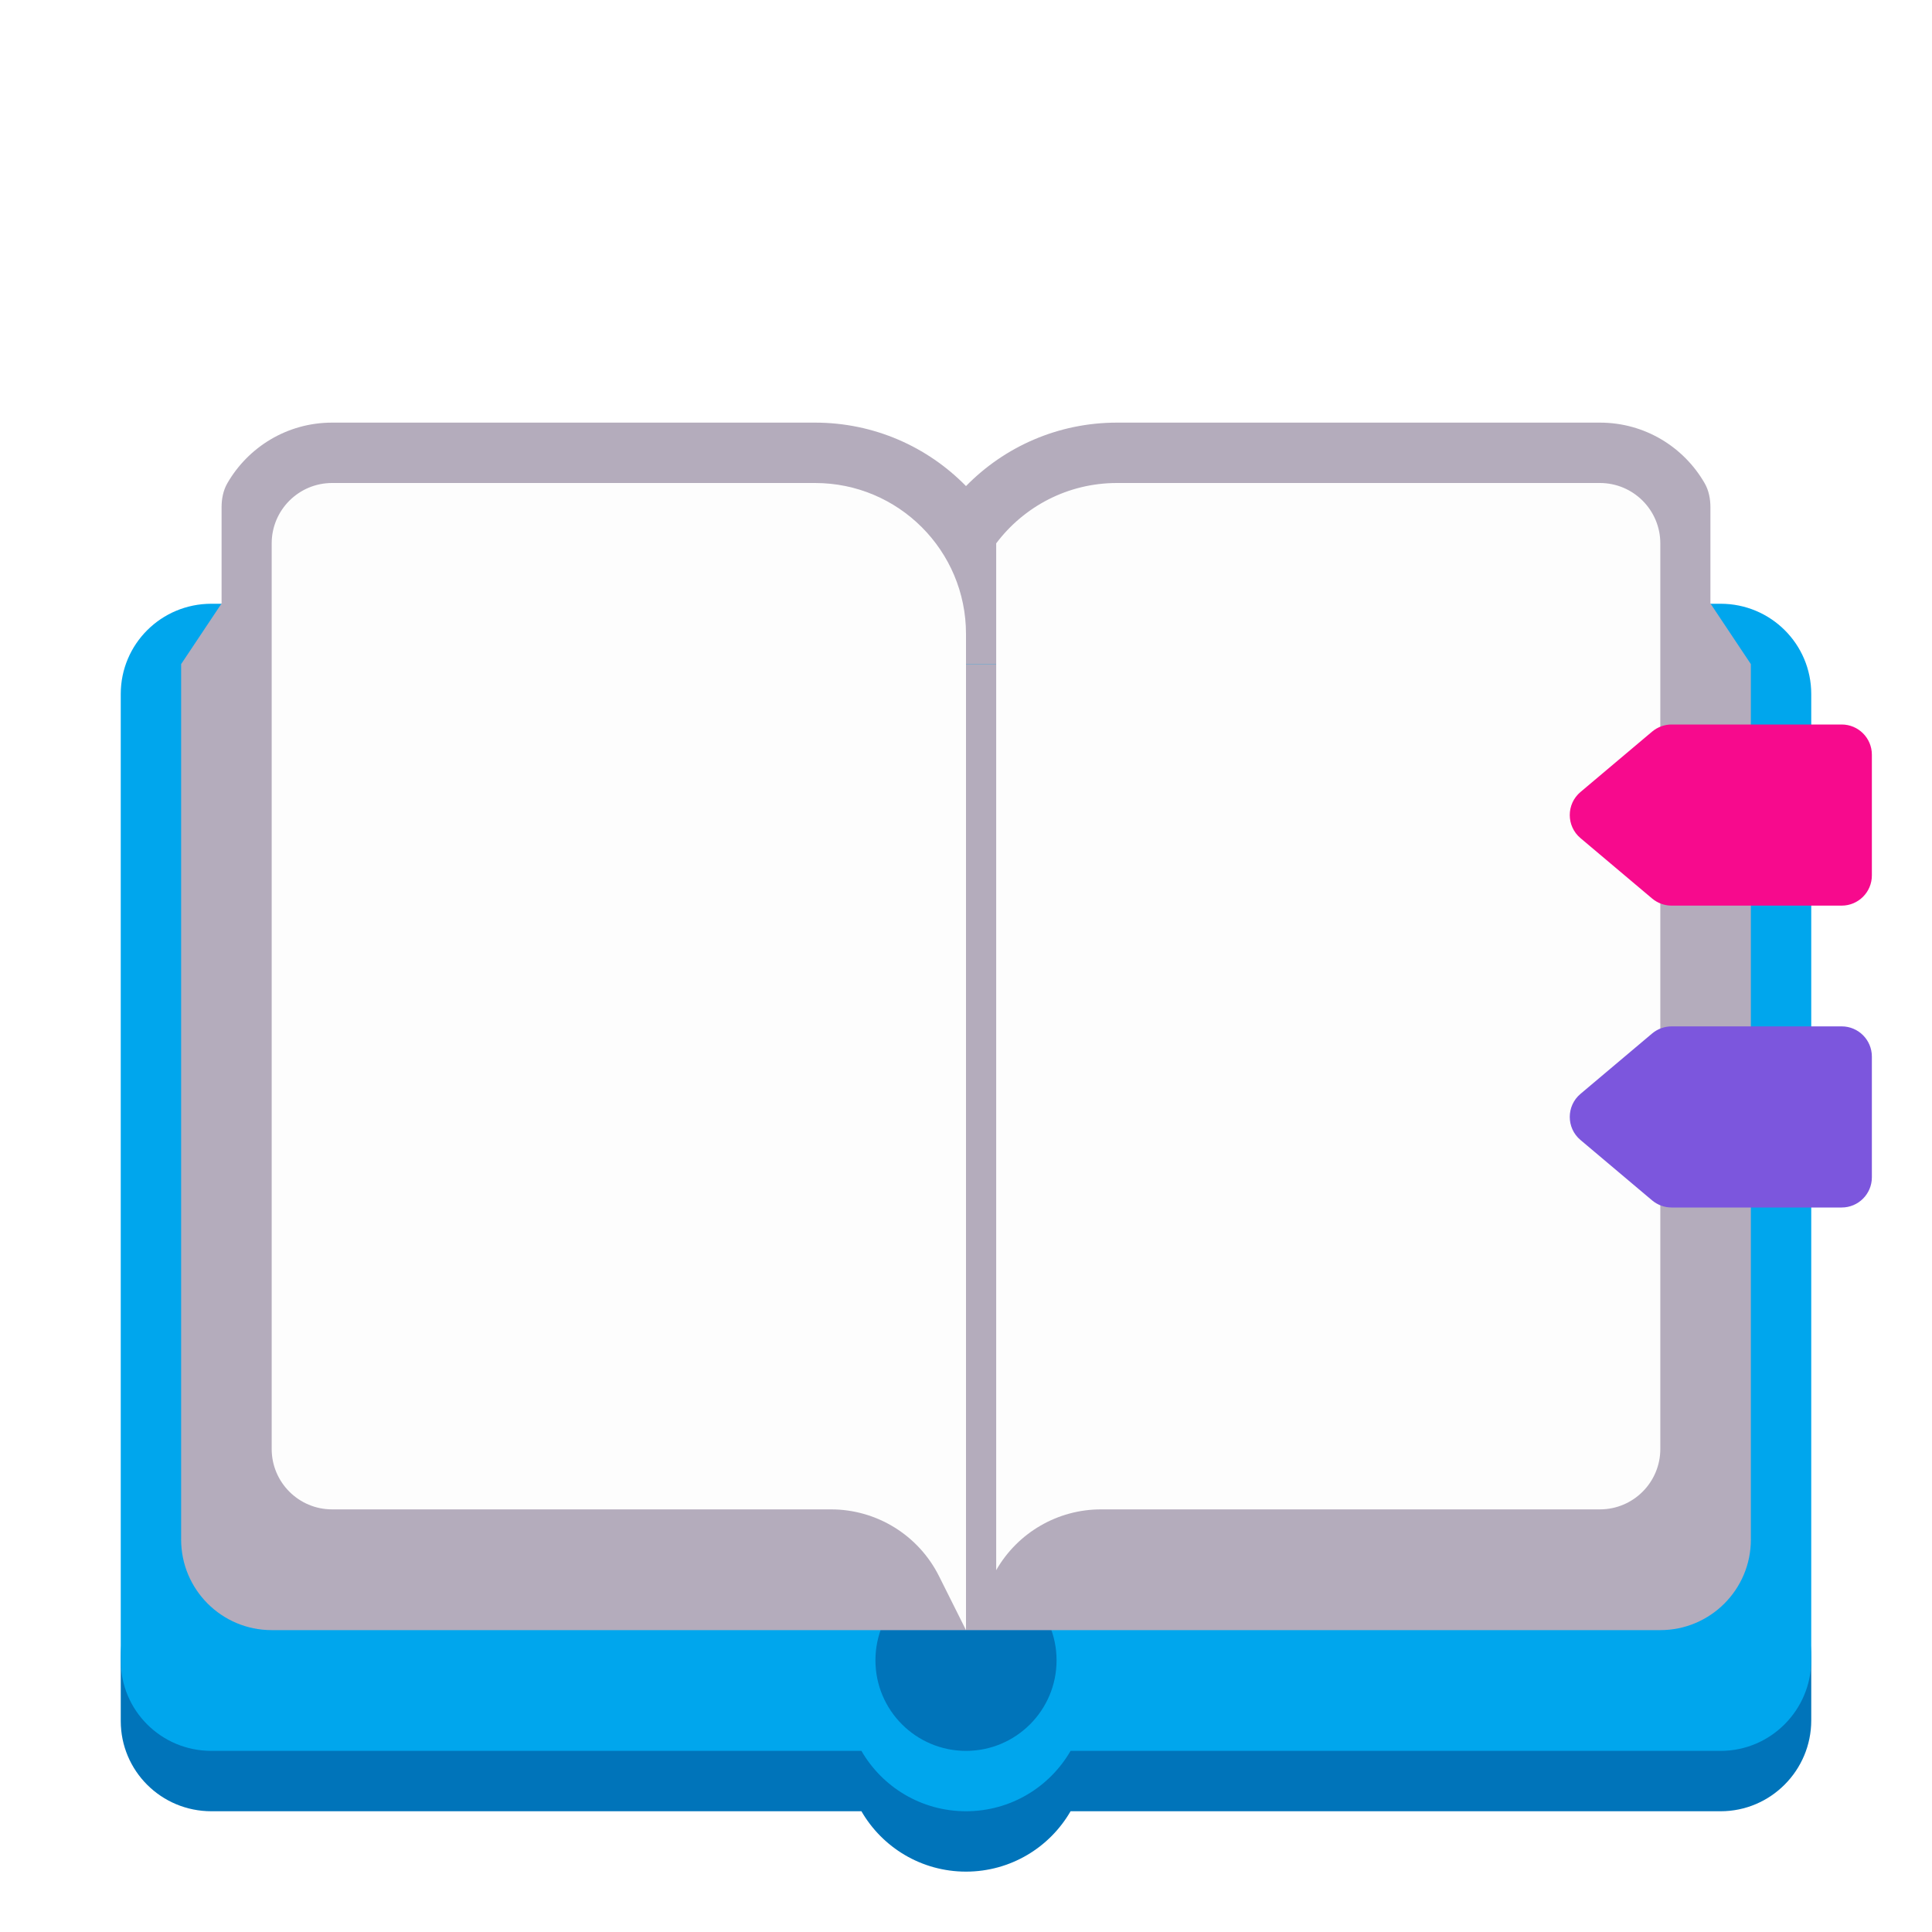
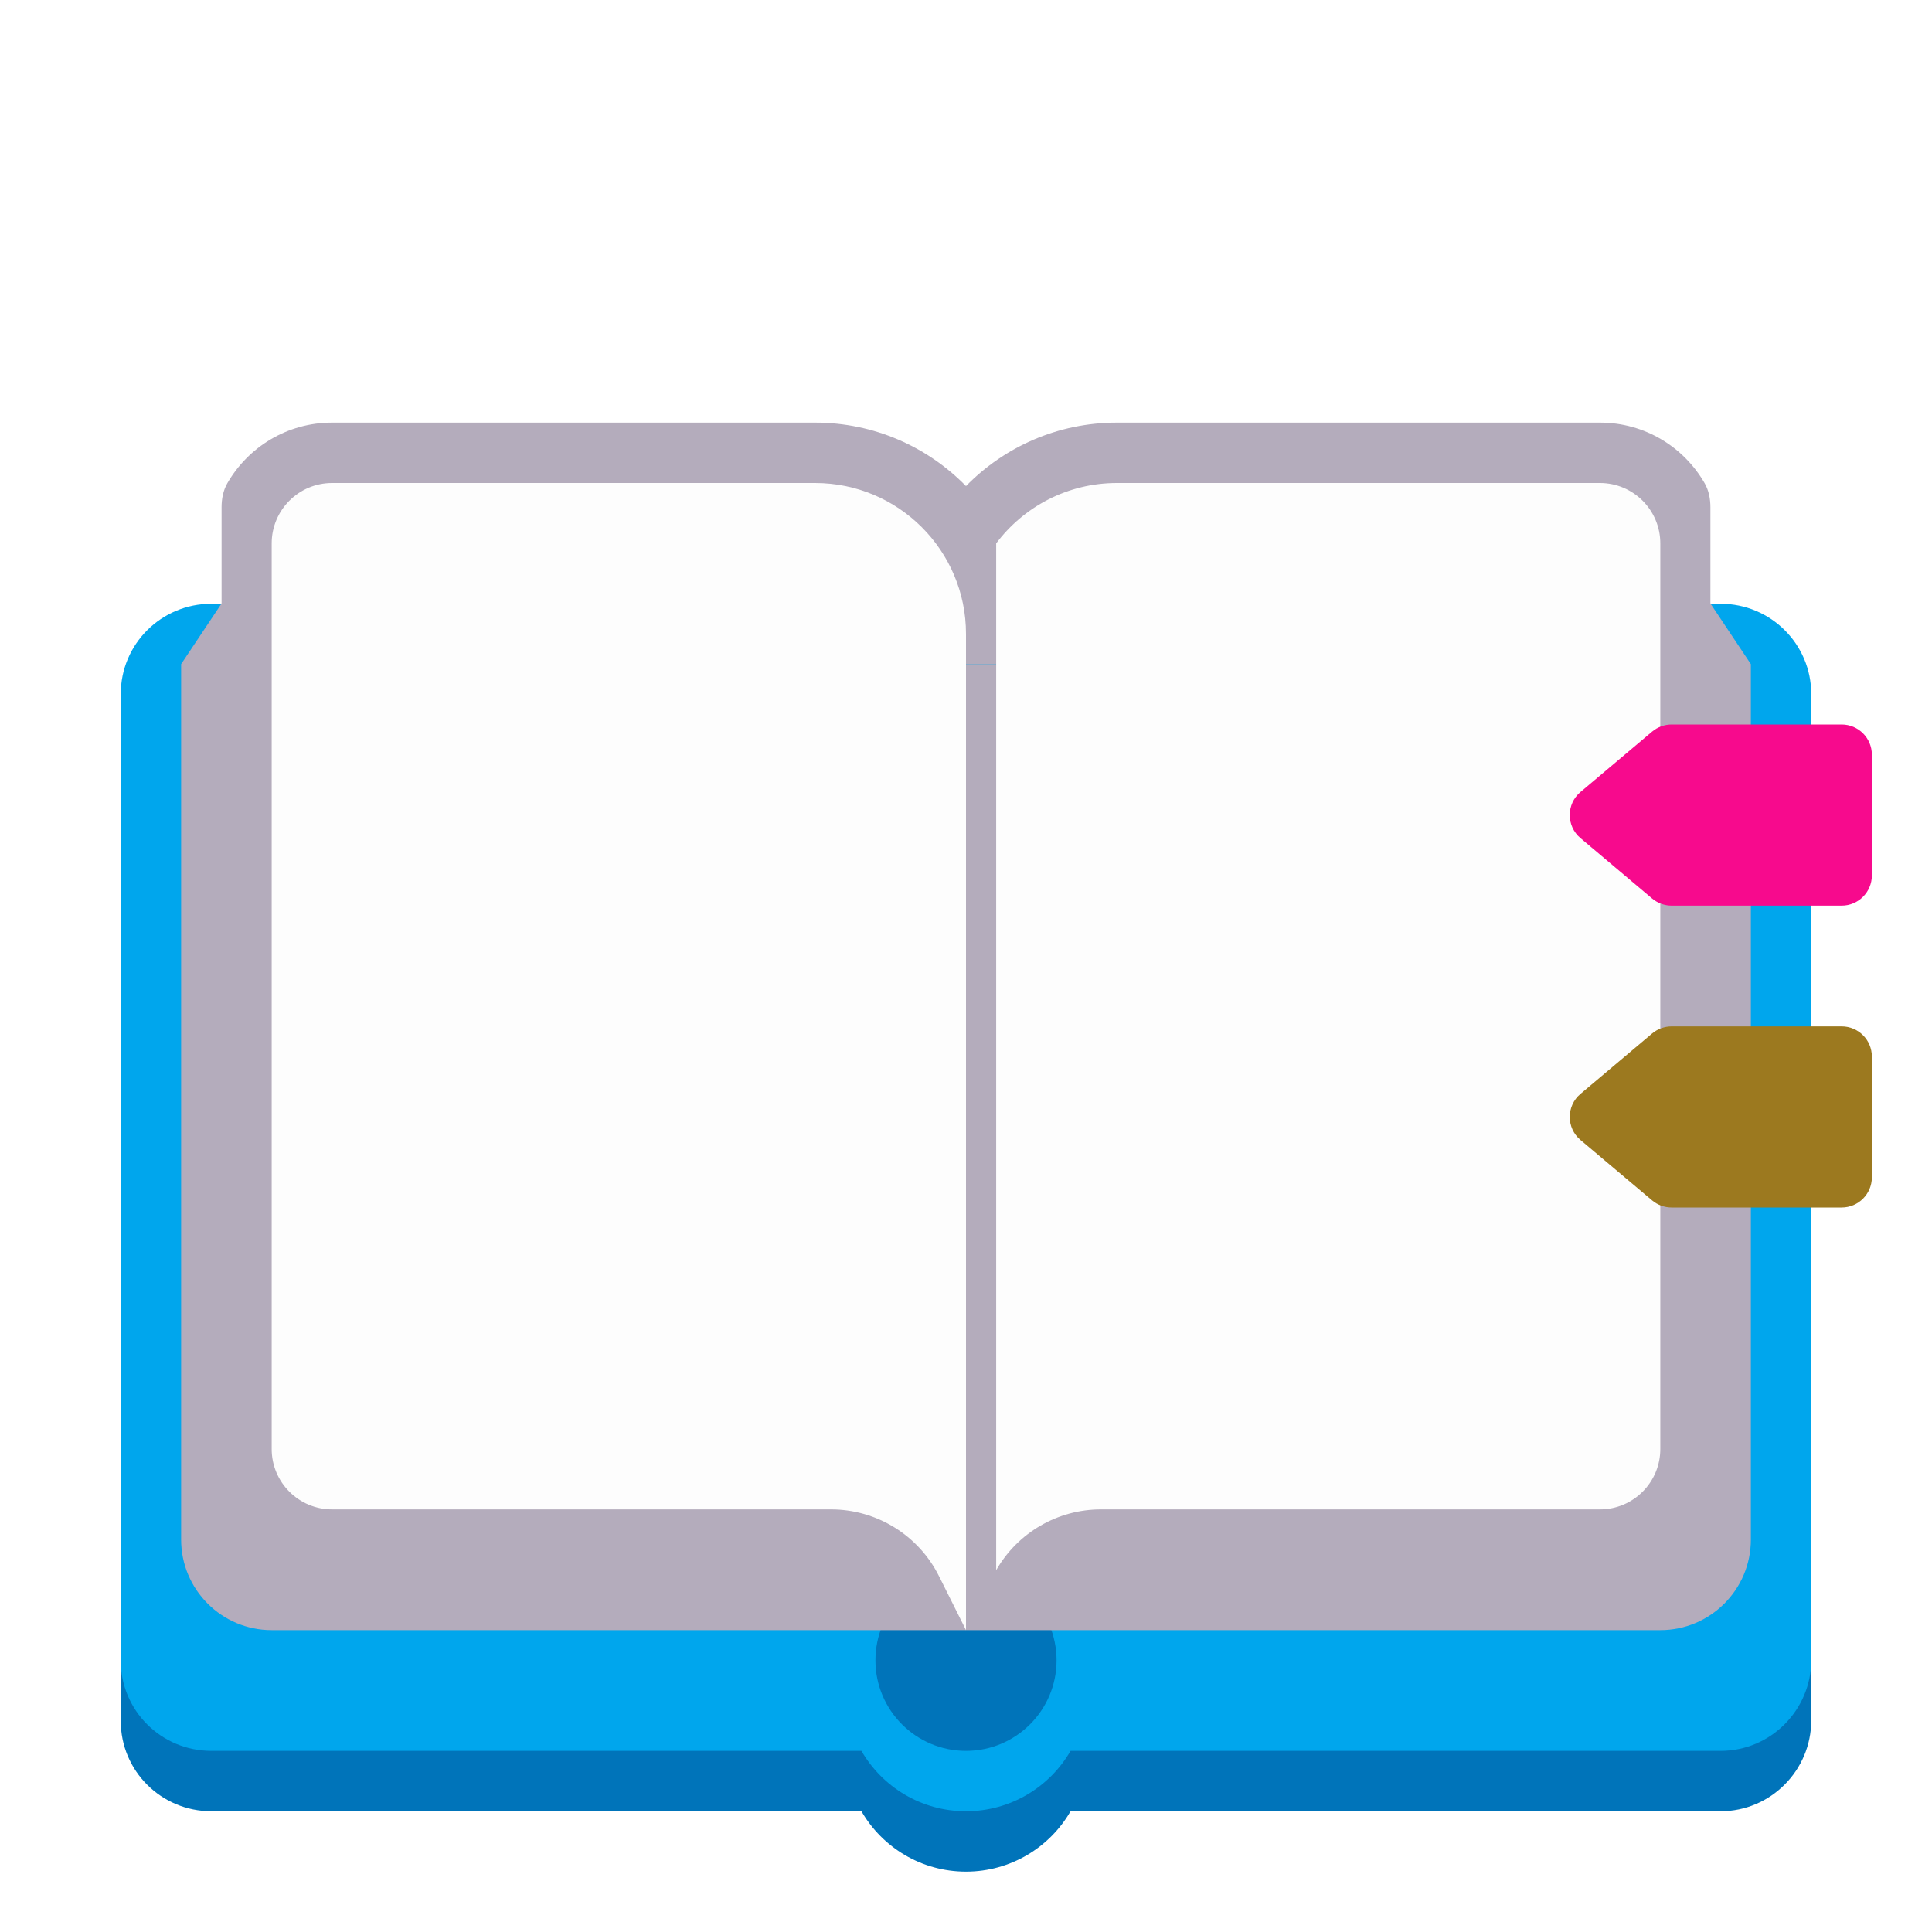
<svg xmlns="http://www.w3.org/2000/svg" width="32" height="32" viewBox="0 0 32 32" fill="none">
  <path fill-rule="evenodd" clip-rule="evenodd" d="M16 8.051C16.635 7.402 17.521 7 18.5 7H26.5C27.243 7 27.889 7.404 28.234 8.003C28.304 8.124 28.33 8.264 28.33 8.403V10.697L29 25.5C29 26.881 27.881 28 26.5 28H5.5C4.119 28 3 26.881 3 25.5L3.67 10.697V8.403C3.67 8.264 3.696 8.124 3.766 8.003C4.111 7.405 4.757 7 5.5 7H13.5C14.479 7 15.365 7.402 16 8.051Z" fill="#B4ACBC" />
  <path d="M17.732 30H28.499C29.329 30 30 29.322 30 28.495V27.441C30 26.614 29.329 25 28.499 25H3.501C2.67 25 2 26.614 2 27.441V28.505C2 29.332 2.67 30 3.501 30H14.268C14.613 30.598 15.26 31 16 31C16.74 31 17.387 30.598 17.732 30Z" fill="#0074BA" />
  <path fill-rule="evenodd" clip-rule="evenodd" d="M3.501 10H14V11H18V10H28.499C29.329 10 30 10.668 30 11.495V27.495C30 28.322 29.329 29 28.499 29H17.732C17.387 29.598 16.74 30 16 30C15.26 30 14.613 29.598 14.268 29H3.501C2.67 29 2 28.332 2 27.505V11.495C2 10.668 2.67 10 3.501 10ZM17.5 27.5C17.5 28.328 16.828 29 16 29C15.172 29 14.5 28.328 14.5 27.5C14.5 26.672 15.172 26 16 26C16.828 26 17.5 26.672 17.5 27.5Z" fill="#00A6ED" />
  <path d="M13 8H5.803C5.301 8 4.833 8.251 4.555 8.668L3 11V25.5C3 26.328 3.672 27 4.5 27H27.5C28.328 27 29 26.328 29 25.5V11L27.445 8.668C27.167 8.251 26.699 8 26.197 8H19V11H13V8Z" fill="#B4ACBC" />
  <path d="M5.5 8H13.5C14.881 8 16 9.119 16 10.5V27L15.553 26.106C15.214 25.428 14.521 25 13.764 25H5.5C4.948 25 4.5 24.552 4.5 24V9C4.5 8.448 4.948 8 5.5 8Z" fill="#FDFDFD" />
  <path d="M18.5 8H26.5C27.052 8 27.5 8.448 27.5 9V24C27.5 24.552 27.052 25 26.5 25H18.236C17.516 25 16.855 25.387 16.5 26.007V9C16.956 8.393 17.682 8 18.5 8Z" fill="#FDFDFD" />
  <path d="M27.364 12.118C27.455 12.042 27.569 12 27.687 12H30.504C30.78 12 31.004 12.224 31.004 12.5V14.5C31.004 14.776 30.78 15 30.504 15H27.687C27.569 15 27.455 14.958 27.364 14.882L26.178 13.882C25.941 13.683 25.941 13.317 26.178 13.118L27.364 12.118Z" fill="#F70A8D" />
-   <path d="M27.364 17.118C27.455 17.042 27.569 17 27.687 17H30.504C30.78 17 31.004 17.224 31.004 17.5V19.5C31.004 19.776 30.78 20 30.504 20H27.687C27.569 20 27.455 19.958 27.364 19.882L26.178 18.882C25.941 18.683 25.941 18.317 26.178 18.118L27.364 17.118Z" fill="#7C56DD" />
+   <path d="M27.364 17.118C27.455 17.042 27.569 17 27.687 17H30.504C30.78 17 31.004 17.224 31.004 17.5V19.5C31.004 19.776 30.78 20 30.504 20H27.687C27.569 20 27.455 19.958 27.364 19.882L26.178 18.882C25.941 18.683 25.941 18.317 26.178 18.118L27.364 17.118Z" fill="#9C791F" />
</svg>
